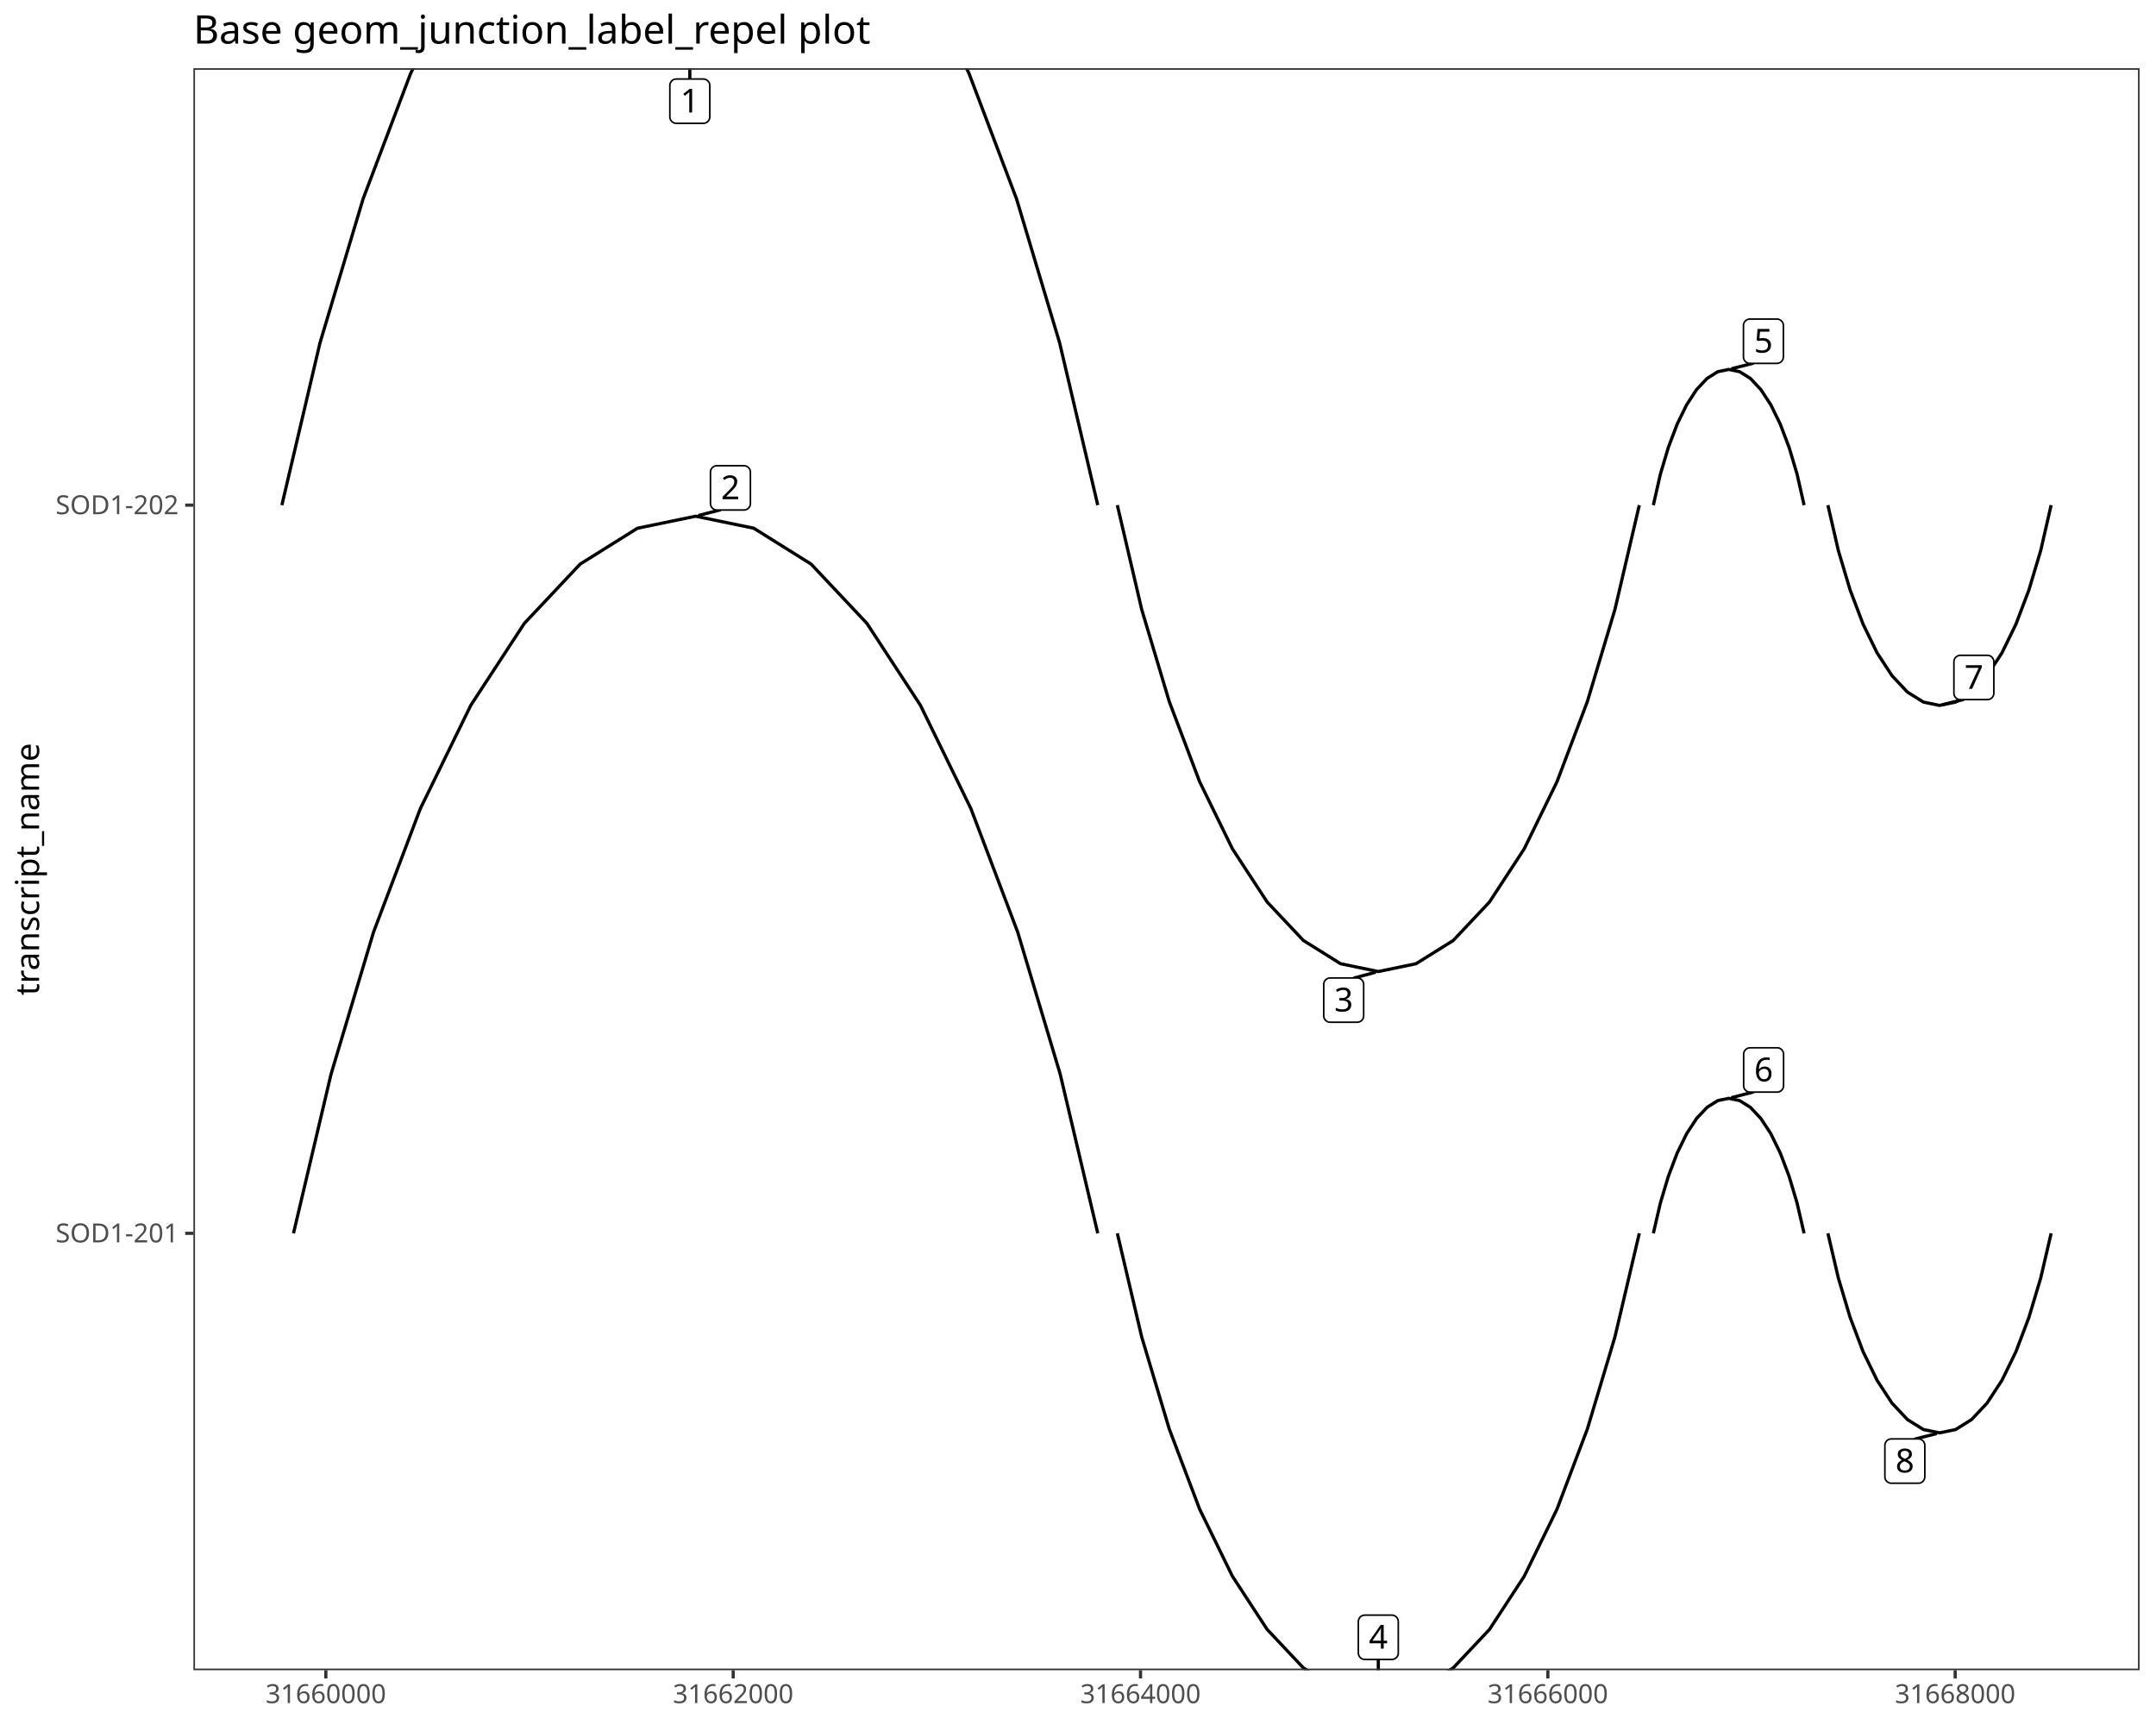
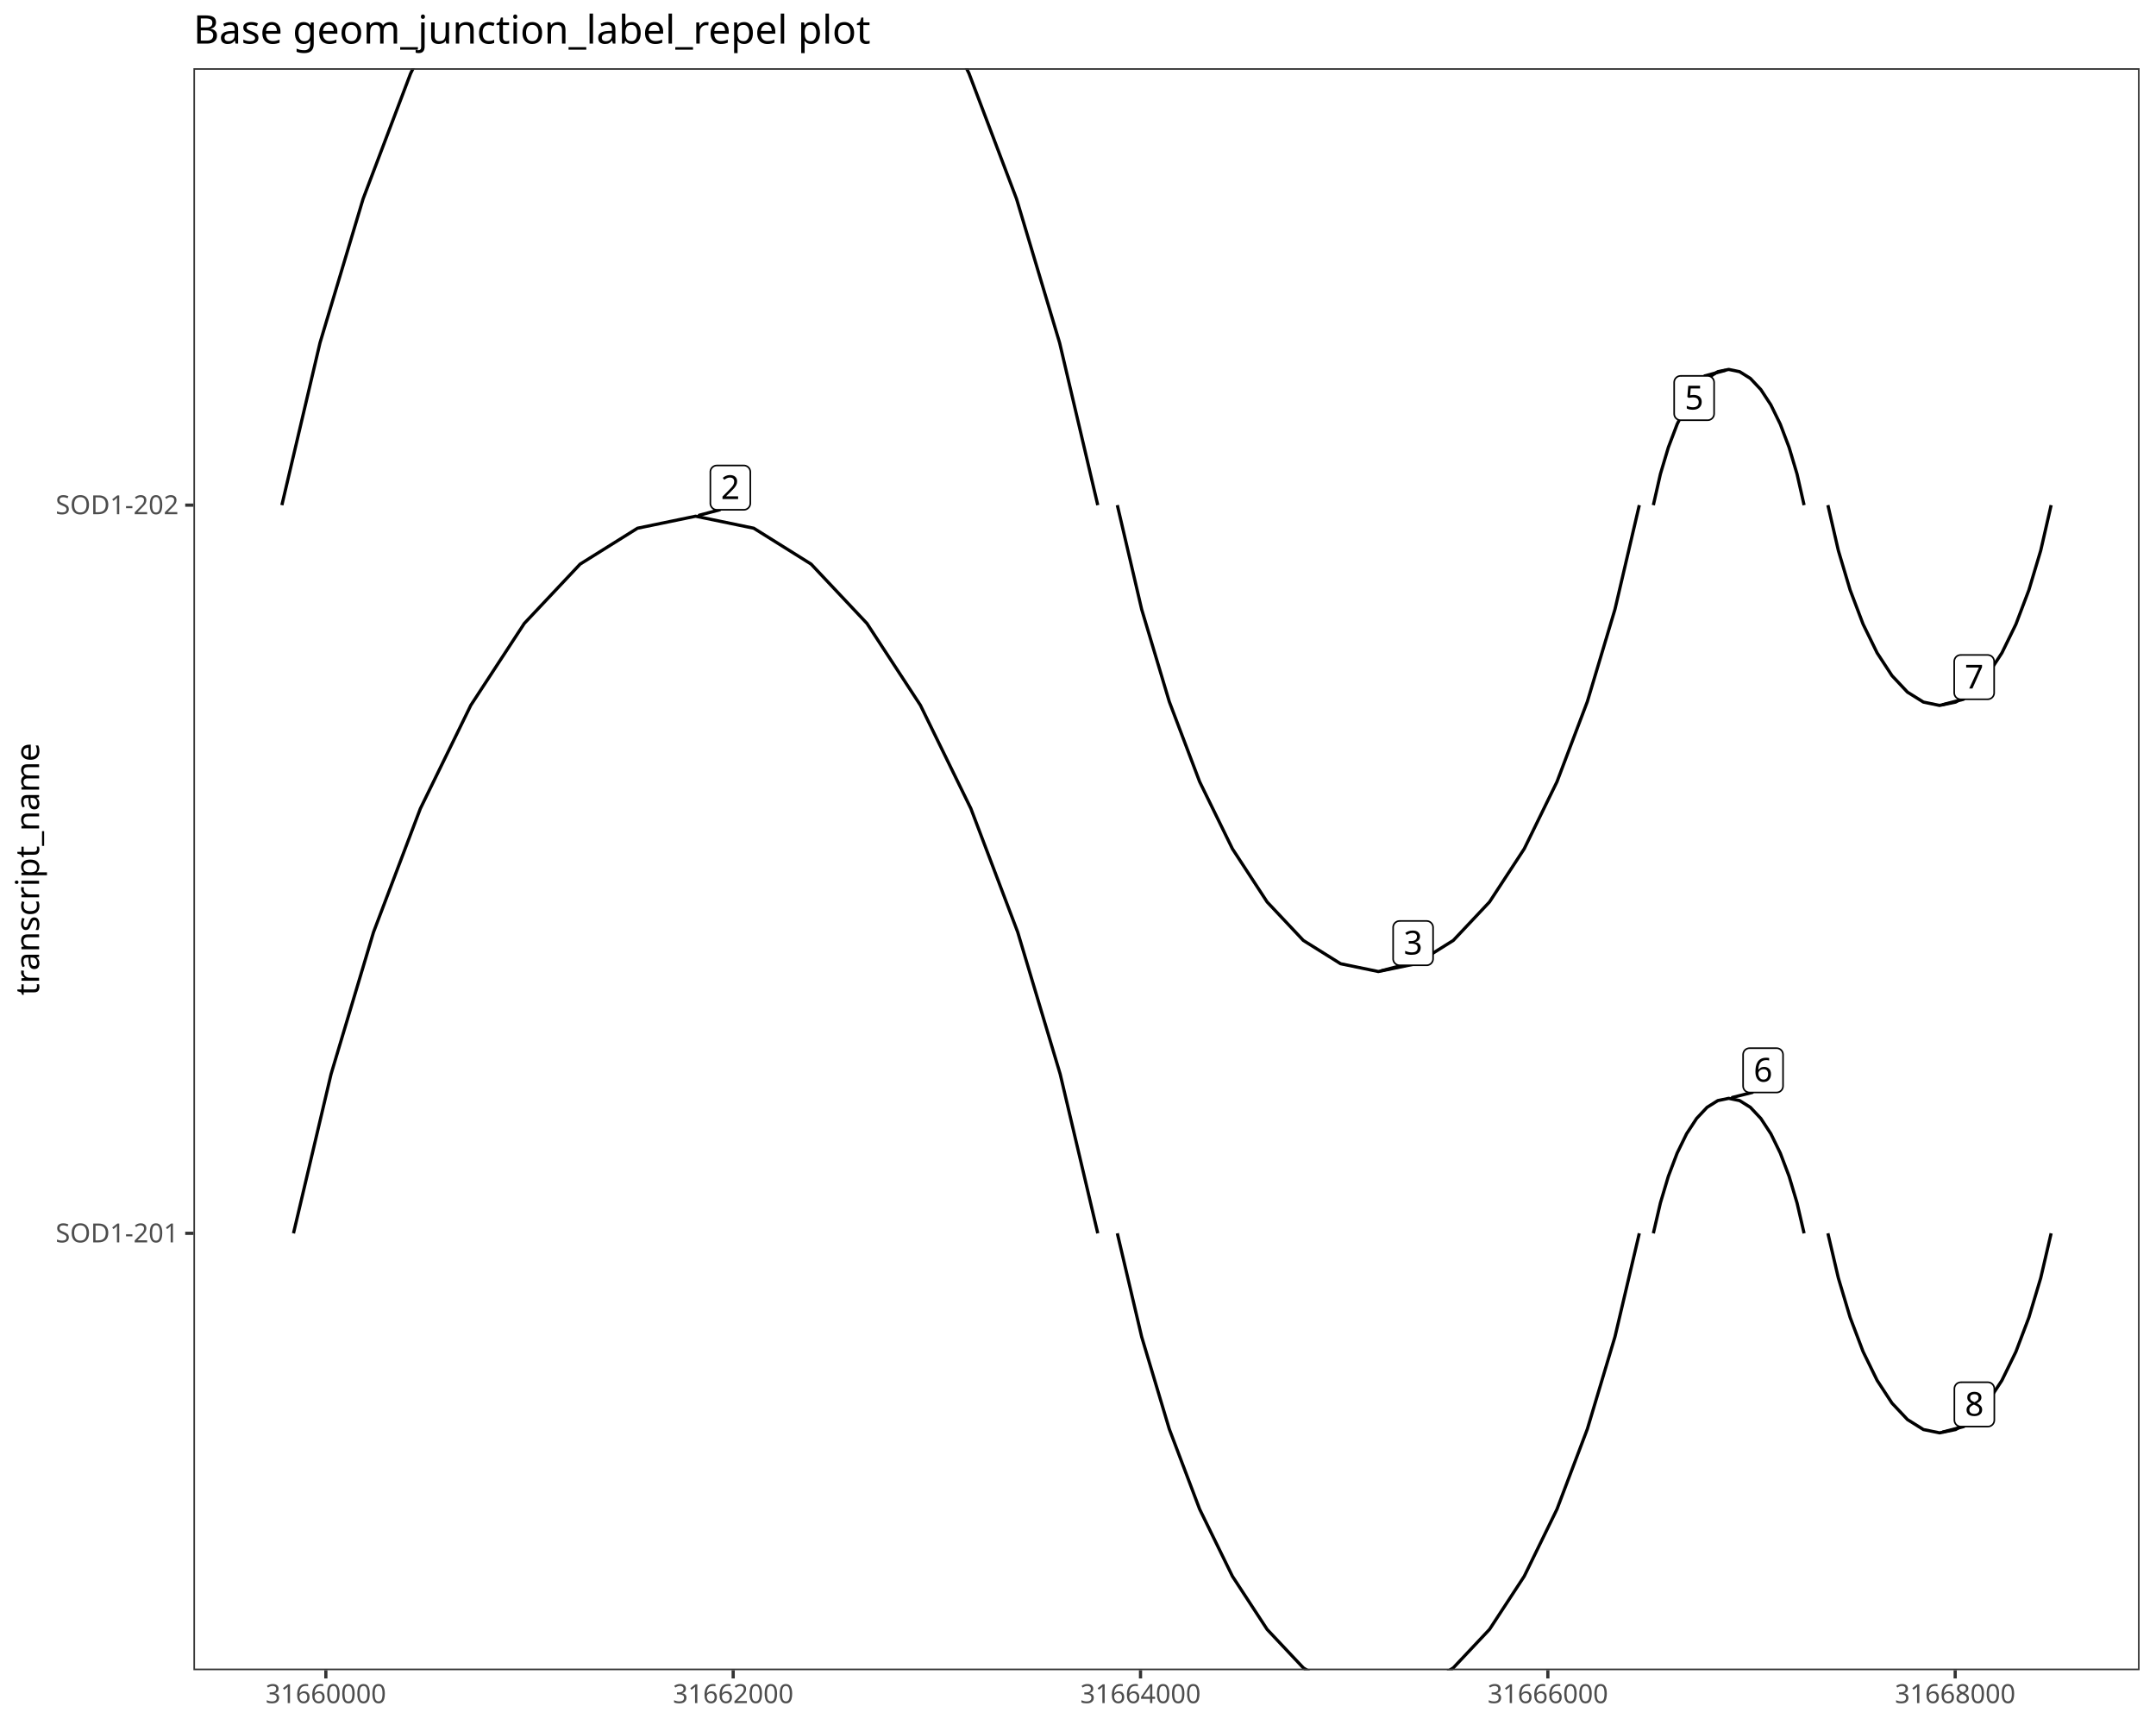
<svg xmlns="http://www.w3.org/2000/svg" class="svglite" data-engine-version="2.0" width="720.00pt" height="576.00pt" viewBox="0 0 720.00 576.00">
  <defs>
    <style type="text/css">
    .svglite line, .svglite polyline, .svglite polygon, .svglite path, .svglite rect, .svglite circle {
      fill: none;
      stroke: #000000;
      stroke-linecap: round;
      stroke-linejoin: round;
      stroke-miterlimit: 10.00;
    }
  </style>
  </defs>
  <rect width="100%" height="100%" style="stroke: none; fill: #FFFFFF;" />
  <defs>
    <clipPath id="cpMC4wMHw3MjAuMDB8MC4wMHw1NzYuMDA=">
      <rect x="0.00" y="0.00" width="720.00" height="576.00" />
    </clipPath>
  </defs>
  <g clip-path="url(#cpMC4wMHw3MjAuMDB8MC4wMHw1NzYuMDA=)">
    <rect x="0.00" y="0.00" width="720.00" height="576.00" style="stroke-width: 1.07; stroke: #FFFFFF; fill: #FFFFFF;" />
  </g>
  <defs>
    <clipPath id="cpNjQuNTl8NzE0LjUyfDIyLjc4fDU1Ny43MQ==">
      <rect x="64.59" y="22.78" width="649.93" height="534.92" />
    </clipPath>
  </defs>
  <g clip-path="url(#cpNjQuNTl8NzE0LjUyfDIyLjc4fDU1Ny43MQ==)">
    <rect x="64.59" y="22.78" width="649.93" height="534.92" style="stroke-width: 1.07; stroke: none; fill: #FFFFFF;" />
    <polyline points="98.01,411.82 110.56,358.65 124.74,311.26 140.37,270.02 157.23,235.50 175.10,208.16 193.74,188.36 212.89,176.38 232.30,172.37 251.72,176.38 270.87,188.36 289.51,208.16 307.38,235.50 324.24,270.02 339.87,311.26 354.05,358.65 366.60,411.82 " style="stroke-width: 1.07; stroke-linecap: butt;" />
    <polyline points="373.13,411.82 381.27,446.41 390.48,477.17 400.62,503.93 411.57,526.34 423.16,544.08 435.26,556.93 447.69,564.71 460.29,567.31 472.89,564.71 485.32,556.93 497.42,544.08 509.02,526.34 519.96,503.93 530.10,477.17 539.31,446.41 547.45,411.82 " style="stroke-width: 1.07; stroke-linecap: butt;" />
    <polyline points="552.14,411.82 554.50,401.66 557.15,392.78 560.08,385.05 563.24,378.58 566.59,373.46 570.08,369.75 573.67,367.50 577.31,366.75 580.95,367.50 584.54,369.75 588.03,373.46 591.38,378.58 594.54,385.05 597.47,392.78 600.12,401.66 602.48,411.82 " style="stroke-width: 1.07; stroke-linecap: butt;" />
    <polyline points="610.43,411.82 613.92,426.75 617.85,439.90 622.19,451.35 626.87,460.93 631.83,468.52 637.00,474.01 642.32,477.34 647.71,478.45 653.09,477.34 658.41,474.01 663.58,468.52 668.54,460.93 673.22,451.35 677.56,439.90 681.50,426.75 684.98,411.82 " style="stroke-width: 1.07; stroke-linecap: butt;" />
    <polyline points="94.13,168.67 106.86,114.50 121.25,66.42 137.10,24.59 154.21,-10.43 172.34,-38.16 191.24,-58.25 210.67,-70.40 230.37,-74.48 250.06,-70.40 269.49,-58.25 288.40,-38.16 306.52,-10.43 323.63,24.59 339.48,66.42 353.87,114.50 366.60,168.67 " style="stroke-width: 1.07; stroke-linecap: butt;" />
    <polyline points="373.13,168.67 381.27,203.50 390.48,234.27 400.62,261.03 411.57,283.43 423.16,301.18 435.26,314.03 447.69,321.80 460.29,324.41 472.89,321.80 485.32,314.03 497.42,301.18 509.02,283.43 519.96,261.03 530.10,234.27 539.31,203.50 547.45,168.67 " style="stroke-width: 1.07; stroke-linecap: butt;" />
    <polyline points="552.14,168.67 554.50,158.27 557.15,149.39 560.08,141.66 563.24,135.19 566.59,130.07 570.08,126.36 573.67,124.11 577.31,123.36 580.95,124.11 584.54,126.36 588.03,130.07 591.38,135.19 594.54,141.66 597.47,149.39 600.12,158.27 602.48,168.67 " style="stroke-width: 1.07; stroke-linecap: butt;" />
    <polyline points="610.43,168.67 613.92,183.84 617.85,197.00 622.19,208.44 626.87,218.02 631.83,225.61 637.00,231.11 642.32,234.43 647.71,235.55 653.09,234.43 658.41,231.11 663.58,225.61 668.54,218.02 673.22,208.44 677.56,197.00 681.50,183.84 684.98,168.67 " style="stroke-width: 1.07; stroke-linecap: butt;" />
-     <line x1="230.37" y1="26.38" x2="230.37" y2="-73.43" style="stroke-width: 1.07;" />
-     <line x1="240.38" y1="170.30" x2="233.52" y2="172.06" style="stroke-width: 1.07;" />
-     <line x1="452.28" y1="326.55" x2="459.08" y2="324.73" style="stroke-width: 1.07;" />
-     <line x1="460.29" y1="554.11" x2="460.29" y2="566.27" style="stroke-width: 1.07;" />
-     <line x1="585.32" y1="121.34" x2="578.53" y2="123.05" style="stroke-width: 1.07;" />
-     <line x1="585.41" y1="364.67" x2="578.53" y2="366.44" style="stroke-width: 1.07;" />
-     <line x1="655.56" y1="233.61" x2="648.93" y2="235.25" style="stroke-width: 1.07;" />
-     <line x1="639.71" y1="480.47" x2="646.49" y2="478.76" style="stroke-width: 1.07;" />
-     <polygon points="225.86,41.18 234.88,41.18 234.79,41.18 235.14,41.17 235.48,41.10 235.80,40.97 236.10,40.80 236.37,40.58 236.60,40.32 236.79,40.02 236.93,39.70 237.01,39.37 237.04,39.02 237.04,39.02 237.04,28.54 237.04,28.54 237.01,28.20 236.93,27.86 236.79,27.54 236.60,27.25 236.37,26.99 236.10,26.77 235.80,26.59 235.48,26.47 235.14,26.40 234.88,26.38 225.86,26.38 226.12,26.40 225.77,26.39 225.42,26.43 225.09,26.52 224.78,26.67 224.49,26.87 224.24,27.11 224.03,27.39 223.87,27.70 223.76,28.03 223.70,28.37 223.70,28.54 223.70,39.02 223.70,38.85 223.70,39.19 223.76,39.54 223.87,39.87 224.03,40.18 224.24,40.45 224.49,40.69 224.78,40.89 225.09,41.04 225.42,41.14 225.77,41.18 " style="stroke-width: 0.53; fill: #FFFFFF;" />
-     <text x="230.37" y="37.58" text-anchor="middle" style="font-size: 11.04px; font-family: sans;" textLength="6.14px" lengthAdjust="spacingAndGlyphs">1</text>
-     <polygon points="239.42,170.30 248.44,170.30 248.35,170.30 248.70,170.28 249.04,170.21 249.37,170.09 249.67,169.92 249.94,169.70 250.17,169.44 250.35,169.14 250.49,168.82 250.57,168.49 250.60,168.14 250.60,168.14 250.60,157.66 250.60,157.66 250.57,157.32 250.49,156.98 250.35,156.66 250.17,156.36 249.94,156.10 249.67,155.88 249.37,155.71 249.04,155.59 248.70,155.52 248.44,155.50 239.42,155.50 239.68,155.52 239.33,155.50 238.99,155.55 238.66,155.64 238.34,155.79 238.06,155.99 237.80,156.23 237.60,156.51 237.43,156.82 237.32,157.14 237.27,157.49 237.26,157.66 237.26,168.14 237.27,167.97 237.27,168.31 237.32,168.66 237.43,168.99 237.60,169.29 237.80,169.57 238.06,169.81 238.34,170.01 238.66,170.16 238.99,170.26 239.33,170.30 " style="stroke-width: 0.53; fill: #FFFFFF;" />
-     <text x="243.93" y="166.70" text-anchor="middle" style="font-size: 11.04px; font-family: sans;" textLength="6.14px" lengthAdjust="spacingAndGlyphs">2</text>
-     <polygon points="444.22,341.34 453.24,341.34 453.15,341.34 453.50,341.33 453.84,341.26 454.16,341.14 454.46,340.96 454.73,340.74 454.96,340.48 455.15,340.19 455.29,339.87 455.37,339.53 455.40,339.18 455.40,339.18 455.40,328.71 455.40,328.71 455.37,328.36 455.29,328.02 455.15,327.70 454.96,327.41 454.73,327.15 454.46,326.93 454.16,326.76 453.84,326.63 453.50,326.56 453.24,326.55 444.22,326.55 444.48,326.56 444.13,326.55 443.78,326.59 443.45,326.69 443.14,326.84 442.85,327.03 442.60,327.27 442.39,327.55 442.23,327.86 442.12,328.19 442.06,328.53 442.06,328.71 442.06,339.18 442.06,339.01 442.06,339.36 442.12,339.70 442.23,340.03 442.39,340.34 442.60,340.62 442.85,340.86 443.14,341.06 443.45,341.20 443.78,341.30 444.13,341.34 " style="stroke-width: 0.53; fill: #FFFFFF;" />
-     <text x="448.73" y="337.74" text-anchor="middle" style="font-size: 11.04px; font-family: sans;" textLength="6.14px" lengthAdjust="spacingAndGlyphs">3</text>
-     <polygon points="455.78,554.11 464.80,554.11 464.71,554.10 465.06,554.09 465.40,554.02 465.73,553.90 466.03,553.72 466.30,553.50 466.53,553.24 466.71,552.95 466.85,552.63 466.93,552.29 466.96,551.95 466.96,551.95 466.96,541.47 466.96,541.47 466.93,541.12 466.85,540.78 466.71,540.46 466.53,540.17 466.30,539.91 466.03,539.69 465.73,539.52 465.40,539.39 465.06,539.32 464.80,539.31 455.78,539.31 456.04,539.32 455.69,539.31 455.35,539.35 455.02,539.45 454.70,539.60 454.41,539.80 454.16,540.04 453.96,540.31 453.79,540.62 453.68,540.95 453.63,541.29 453.62,541.47 453.62,551.95 453.63,551.77 453.63,552.12 453.68,552.46 453.79,552.79 453.96,553.10 454.16,553.38 454.41,553.62 454.70,553.82 455.02,553.97 455.35,554.06 455.69,554.10 " style="stroke-width: 0.53; fill: #FFFFFF;" />
-     <text x="460.29" y="550.51" text-anchor="middle" style="font-size: 11.04px; font-family: sans;" textLength="6.14px" lengthAdjust="spacingAndGlyphs">4</text>
-     <polygon points="584.39,121.34 593.41,121.34 593.32,121.33 593.67,121.32 594.01,121.25 594.33,121.13 594.63,120.95 594.90,120.73 595.13,120.47 595.32,120.18 595.46,119.86 595.54,119.52 595.57,119.18 595.57,119.18 595.57,108.70 595.57,108.70 595.54,108.35 595.46,108.01 595.32,107.69 595.13,107.40 594.90,107.14 594.63,106.92 594.33,106.75 594.01,106.62 593.67,106.55 593.41,106.54 584.39,106.54 584.65,106.55 584.30,106.54 583.95,106.58 583.62,106.68 583.31,106.83 583.02,107.03 582.77,107.27 582.56,107.54 582.40,107.85 582.29,108.18 582.23,108.52 582.23,108.70 582.23,119.18 582.23,119.00 582.23,119.35 582.29,119.69 582.40,120.02 582.56,120.33 582.77,120.61 583.02,120.85 583.31,121.05 583.62,121.20 583.95,121.29 584.30,121.33 " style="stroke-width: 0.53; fill: #FFFFFF;" />
-     <text x="588.90" y="117.74" text-anchor="middle" style="font-size: 11.04px; font-family: sans;" textLength="6.14px" lengthAdjust="spacingAndGlyphs">5</text>
-     <polygon points="584.45,364.67 593.47,364.67 593.38,364.66 593.73,364.65 594.07,364.58 594.40,364.46 594.70,364.28 594.97,364.06 595.20,363.80 595.38,363.51 595.52,363.19 595.60,362.85 595.63,362.51 595.63,362.51 595.63,352.03 595.63,352.03 595.60,351.68 595.52,351.34 595.38,351.03 595.20,350.73 594.97,350.47 594.70,350.25 594.40,350.08 594.07,349.95 593.73,349.88 593.47,349.87 584.45,349.87 584.71,349.88 584.36,349.87 584.02,349.91 583.68,350.01 583.37,350.16 583.08,350.36 582.83,350.60 582.62,350.87 582.46,351.18 582.35,351.51 582.30,351.86 582.29,352.03 582.29,362.51 582.30,362.33 582.30,362.68 582.35,363.02 582.46,363.35 582.62,363.66 582.83,363.94 583.08,364.18 583.37,364.38 583.68,364.53 584.02,364.62 584.36,364.66 " style="stroke-width: 0.53; fill: #FFFFFF;" />
-     <text x="588.96" y="361.07" text-anchor="middle" style="font-size: 11.04px; font-family: sans;" textLength="6.14px" lengthAdjust="spacingAndGlyphs">6</text>
-     <polygon points="654.67,233.61 663.69,233.61 663.60,233.61 663.95,233.60 664.29,233.53 664.62,233.40 664.92,233.23 665.19,233.01 665.42,232.75 665.60,232.46 665.74,232.14 665.82,231.80 665.85,231.45 665.85,231.45 665.85,220.98 665.85,220.98 665.82,220.63 665.74,220.29 665.60,219.97 665.42,219.68 665.19,219.42 664.92,219.20 664.62,219.02 664.29,218.90 663.95,218.83 663.69,218.82 654.67,218.82 654.93,218.83 654.58,218.82 654.24,218.86 653.90,218.96 653.59,219.11 653.30,219.30 653.05,219.54 652.84,219.82 652.68,220.13 652.57,220.46 652.52,220.80 652.51,220.98 652.51,231.45 652.52,231.28 652.52,231.63 652.57,231.97 652.68,232.30 652.84,232.61 653.05,232.89 653.30,233.13 653.59,233.32 653.90,233.47 654.24,233.57 654.58,233.61 " style="stroke-width: 0.53; fill: #FFFFFF;" />
-     <text x="659.18" y="230.01" text-anchor="middle" style="font-size: 11.04px; font-family: sans;" textLength="6.14px" lengthAdjust="spacingAndGlyphs">7</text>
-     <polygon points="631.62,495.27 640.64,495.27 640.55,495.27 640.90,495.25 641.24,495.18 641.57,495.06 641.87,494.89 642.14,494.67 642.37,494.41 642.55,494.11 642.69,493.79 642.77,493.45 642.80,493.11 642.80,493.11 642.80,482.63 642.80,482.63 642.77,482.28 642.69,481.95 642.55,481.63 642.37,481.33 642.14,481.07 641.87,480.85 641.57,480.68 641.24,480.56 640.90,480.49 640.64,480.47 631.62,480.47 631.88,480.49 631.53,480.47 631.19,480.51 630.85,480.61 630.54,480.76 630.25,480.96 630.00,481.20 629.79,481.48 629.63,481.78 629.52,482.11 629.47,482.46 629.46,482.63 629.46,493.11 629.47,492.93 629.47,493.28 629.52,493.63 629.63,493.96 629.79,494.26 630.00,494.54 630.25,494.78 630.54,494.98 630.85,495.13 631.19,495.22 631.53,495.27 " style="stroke-width: 0.53; fill: #FFFFFF;" />
-     <text x="636.13" y="491.67" text-anchor="middle" style="font-size: 11.04px; font-family: sans;" textLength="6.14px" lengthAdjust="spacingAndGlyphs">8</text>
+     <line x1="240.35" y1="170.23" x2="233.52" y2="172.04" style="stroke-width: 1.07;" />
+     <line x1="468.35" y1="322.32" x2="461.51" y2="324.09" style="stroke-width: 1.07;" />
+     <line x1="569.31" y1="125.51" x2="576.10" y2="123.69" style="stroke-width: 1.07;" />
+     <line x1="585.16" y1="364.79" x2="578.53" y2="366.45" style="stroke-width: 1.07;" />
+     <line x1="655.71" y1="233.50" x2="648.92" y2="235.24" style="stroke-width: 1.07;" />
+     <line x1="655.80" y1="476.35" x2="648.92" y2="478.14" style="stroke-width: 1.07;" />
+     <polygon points="239.39,170.23 248.41,170.23 248.32,170.22 248.67,170.21 249.01,170.14 249.33,170.02 249.63,169.84 249.90,169.62 250.13,169.36 250.32,169.07 250.45,168.75 250.54,168.41 250.57,168.07 250.57,168.07 250.57,157.59 250.57,157.59 250.54,157.24 250.45,156.90 250.32,156.58 250.13,156.29 249.90,156.03 249.63,155.81 249.33,155.64 249.01,155.51 248.67,155.44 248.41,155.43 239.39,155.43 239.65,155.44 239.30,155.43 238.95,155.47 238.62,155.57 238.31,155.72 238.02,155.92 237.77,156.16 237.56,156.43 237.40,156.74 237.29,157.07 237.23,157.41 237.23,157.59 237.23,168.07 237.23,167.89 237.23,168.24 237.29,168.58 237.40,168.91 237.56,169.22 237.77,169.50 238.02,169.74 238.31,169.94 238.62,170.09 238.95,170.18 239.30,170.22 " style="stroke-width: 0.53; fill: #FFFFFF;" />
+     <text x="243.90" y="166.63" text-anchor="middle" style="font-size: 11.04px; font-family: sans;" textLength="6.14px" lengthAdjust="spacingAndGlyphs">2</text>
+     <polygon points="467.40,322.32 476.42,322.32 476.33,322.32 476.68,322.31 477.02,322.24 477.34,322.11 477.64,321.94 477.91,321.72 478.14,321.46 478.33,321.16 478.47,320.84 478.55,320.51 478.58,320.16 478.58,320.16 478.58,309.68 478.58,309.68 478.55,309.34 478.47,309.00 478.33,308.68 478.14,308.39 477.91,308.13 477.64,307.91 477.34,307.73 477.02,307.61 476.68,307.54 476.42,307.52 467.40,307.52 467.66,307.54 467.31,307.53 466.96,307.57 466.63,307.66 466.32,307.81 466.03,308.01 465.78,308.25 465.57,308.53 465.41,308.84 465.30,309.17 465.24,309.51 465.24,309.68 465.24,320.16 465.24,319.99 465.24,320.33 465.30,320.68 465.41,321.01 465.57,321.32 465.78,321.59 466.03,321.83 466.32,322.03 466.63,322.18 466.96,322.28 467.31,322.32 " style="stroke-width: 0.53; fill: #FFFFFF;" />
+     <text x="471.91" y="318.72" text-anchor="middle" style="font-size: 11.04px; font-family: sans;" textLength="6.14px" lengthAdjust="spacingAndGlyphs">3</text>
+     <polygon points="561.25,140.31 570.27,140.31 570.18,140.31 570.53,140.30 570.87,140.23 571.19,140.10 571.50,139.93 571.76,139.71 572.00,139.45 572.18,139.16 572.32,138.84 572.40,138.50 572.43,138.15 572.43,138.15 572.43,127.67 572.43,127.67 572.40,127.33 572.32,126.99 572.18,126.67 572.00,126.38 571.76,126.12 571.50,125.90 571.19,125.72 570.87,125.60 570.53,125.53 570.27,125.51 561.25,125.51 561.51,125.53 561.16,125.52 560.82,125.56 560.48,125.65 560.17,125.80 559.88,126.00 559.63,126.24 559.42,126.52 559.26,126.83 559.15,127.16 559.10,127.50 559.09,127.67 559.09,138.15 559.10,137.98 559.10,138.33 559.15,138.67 559.26,139.00 559.42,139.31 559.63,139.58 559.88,139.82 560.17,140.02 560.48,140.17 560.82,140.27 561.16,140.31 " style="stroke-width: 0.53; fill: #FFFFFF;" />
+     <text x="565.76" y="136.71" text-anchor="middle" style="font-size: 11.04px; font-family: sans;" textLength="6.14px" lengthAdjust="spacingAndGlyphs">5</text>
+     <polygon points="584.27,364.79 593.29,364.79 593.20,364.79 593.55,364.78 593.89,364.71 594.22,364.59 594.52,364.41 594.79,364.19 595.02,363.93 595.20,363.64 595.34,363.32 595.42,362.98 595.45,362.63 595.45,362.63 595.45,352.16 595.45,352.16 595.42,351.81 595.34,351.47 595.20,351.15 595.02,350.86 594.79,350.60 594.52,350.38 594.22,350.21 593.89,350.08 593.55,350.01 593.29,350.00 584.27,350.00 584.53,350.01 584.18,350.00 583.84,350.04 583.50,350.14 583.19,350.29 582.90,350.48 582.65,350.72 582.44,351.00 582.28,351.31 582.17,351.64 582.12,351.98 582.11,352.16 582.11,362.63 582.12,362.46 582.12,362.81 582.17,363.15 582.28,363.48 582.44,363.79 582.65,364.07 582.90,364.31 583.19,364.51 583.50,364.65 583.84,364.75 584.18,364.79 " style="stroke-width: 0.53; fill: #FFFFFF;" />
+     <text x="588.78" y="361.19" text-anchor="middle" style="font-size: 11.04px; font-family: sans;" textLength="6.14px" lengthAdjust="spacingAndGlyphs">6</text>
+     <polygon points="654.77,233.50 663.79,233.50 663.71,233.50 664.05,233.48 664.39,233.41 664.72,233.29 665.02,233.12 665.29,232.90 665.52,232.64 665.71,232.34 665.84,232.02 665.93,231.69 665.95,231.34 665.95,231.34 665.95,220.86 665.95,220.86 665.93,220.52 665.84,220.18 665.71,219.86 665.52,219.56 665.29,219.30 665.02,219.08 664.72,218.91 664.39,218.79 664.05,218.72 663.79,218.70 654.77,218.70 655.03,218.72 654.69,218.70 654.34,218.75 654.01,218.84 653.69,218.99 653.41,219.19 653.16,219.43 652.95,219.71 652.79,220.02 652.68,220.35 652.62,220.69 652.61,220.86 652.61,231.34 652.62,231.17 652.62,231.51 652.68,231.86 652.79,232.19 652.95,232.49 653.16,232.77 653.41,233.01 653.69,233.21 654.01,233.36 654.34,233.46 654.69,233.50 " style="stroke-width: 0.53; fill: #FFFFFF;" />
+     <text x="659.28" y="229.90" text-anchor="middle" style="font-size: 11.04px; font-family: sans;" textLength="6.14px" lengthAdjust="spacingAndGlyphs">7</text>
+     <polygon points="654.83,476.35 663.85,476.35 663.76,476.35 664.11,476.34 664.45,476.27 664.78,476.14 665.08,475.97 665.35,475.75 665.58,475.49 665.76,475.20 665.90,474.88 665.98,474.54 666.01,474.19 666.01,474.19 666.01,463.71 666.01,463.71 665.98,463.37 665.90,463.03 665.76,462.71 665.58,462.42 665.35,462.16 665.08,461.94 664.78,461.76 664.45,461.64 664.11,461.57 663.85,461.55 654.83,461.55 655.09,461.57 654.74,461.56 654.40,461.60 654.07,461.70 653.75,461.84 653.47,462.04 653.21,462.28 653.01,462.56 652.84,462.87 652.73,463.20 652.68,463.54 652.67,463.71 652.67,474.19 652.68,474.02 652.68,474.37 652.73,474.71 652.84,475.04 653.01,475.35 653.21,475.62 653.47,475.87 653.75,476.06 654.07,476.21 654.40,476.31 654.74,476.35 " style="stroke-width: 0.53; fill: #FFFFFF;" />
+     <text x="659.34" y="472.75" text-anchor="middle" style="font-size: 11.04px; font-family: sans;" textLength="6.14px" lengthAdjust="spacingAndGlyphs">8</text>
    <rect x="64.59" y="22.78" width="649.93" height="534.92" style="stroke-width: 1.07; stroke: #333333;" />
  </g>
  <g clip-path="url(#cpMC4wMHw3MjAuMDB8MC4wMHw1NzYuMDA=)">
    <text x="59.66" y="414.85" text-anchor="end" style="font-size: 8.80px; fill: #4D4D4D; font-family: sans;" textLength="41.59px" lengthAdjust="spacingAndGlyphs">SOD1-201</text>
    <text x="59.66" y="171.70" text-anchor="end" style="font-size: 8.80px; fill: #4D4D4D; font-family: sans;" textLength="41.59px" lengthAdjust="spacingAndGlyphs">SOD1-202</text>
    <polyline points="61.85,411.82 64.59,411.82 " style="stroke-width: 1.07; stroke: #333333; stroke-linecap: butt;" />
    <polyline points="61.85,168.67 64.59,168.67 " style="stroke-width: 1.07; stroke: #333333; stroke-linecap: butt;" />
    <polyline points="108.82,560.45 108.82,557.71 " style="stroke-width: 1.07; stroke: #333333; stroke-linecap: butt;" />
    <polyline points="244.85,560.45 244.85,557.71 " style="stroke-width: 1.07; stroke: #333333; stroke-linecap: butt;" />
    <polyline points="380.88,560.45 380.88,557.71 " style="stroke-width: 1.07; stroke: #333333; stroke-linecap: butt;" />
    <polyline points="516.91,560.45 516.91,557.71 " style="stroke-width: 1.07; stroke: #333333; stroke-linecap: butt;" />
    <polyline points="652.94,560.45 652.94,557.71 " style="stroke-width: 1.07; stroke: #333333; stroke-linecap: butt;" />
    <text x="108.82" y="568.69" text-anchor="middle" style="font-size: 8.80px; fill: #4D4D4D; font-family: sans;" textLength="39.16px" lengthAdjust="spacingAndGlyphs">31660000</text>
    <text x="244.85" y="568.69" text-anchor="middle" style="font-size: 8.80px; fill: #4D4D4D; font-family: sans;" textLength="39.16px" lengthAdjust="spacingAndGlyphs">31662000</text>
    <text x="380.88" y="568.69" text-anchor="middle" style="font-size: 8.80px; fill: #4D4D4D; font-family: sans;" textLength="39.16px" lengthAdjust="spacingAndGlyphs">31664000</text>
    <text x="516.91" y="568.69" text-anchor="middle" style="font-size: 8.80px; fill: #4D4D4D; font-family: sans;" textLength="39.16px" lengthAdjust="spacingAndGlyphs">31666000</text>
    <text x="652.94" y="568.69" text-anchor="middle" style="font-size: 8.80px; fill: #4D4D4D; font-family: sans;" textLength="39.16px" lengthAdjust="spacingAndGlyphs">31668000</text>
    <text transform="translate(13.05,290.24) rotate(-90)" text-anchor="middle" style="font-size: 11.00px; font-family: sans;" textLength="78.88px" lengthAdjust="spacingAndGlyphs">transcript_name</text>
    <text x="64.59" y="14.56" style="font-size: 13.20px; font-family: sans;" textLength="216.50px" lengthAdjust="spacingAndGlyphs">Base geom_junction_label_repel plot</text>
  </g>
</svg>
